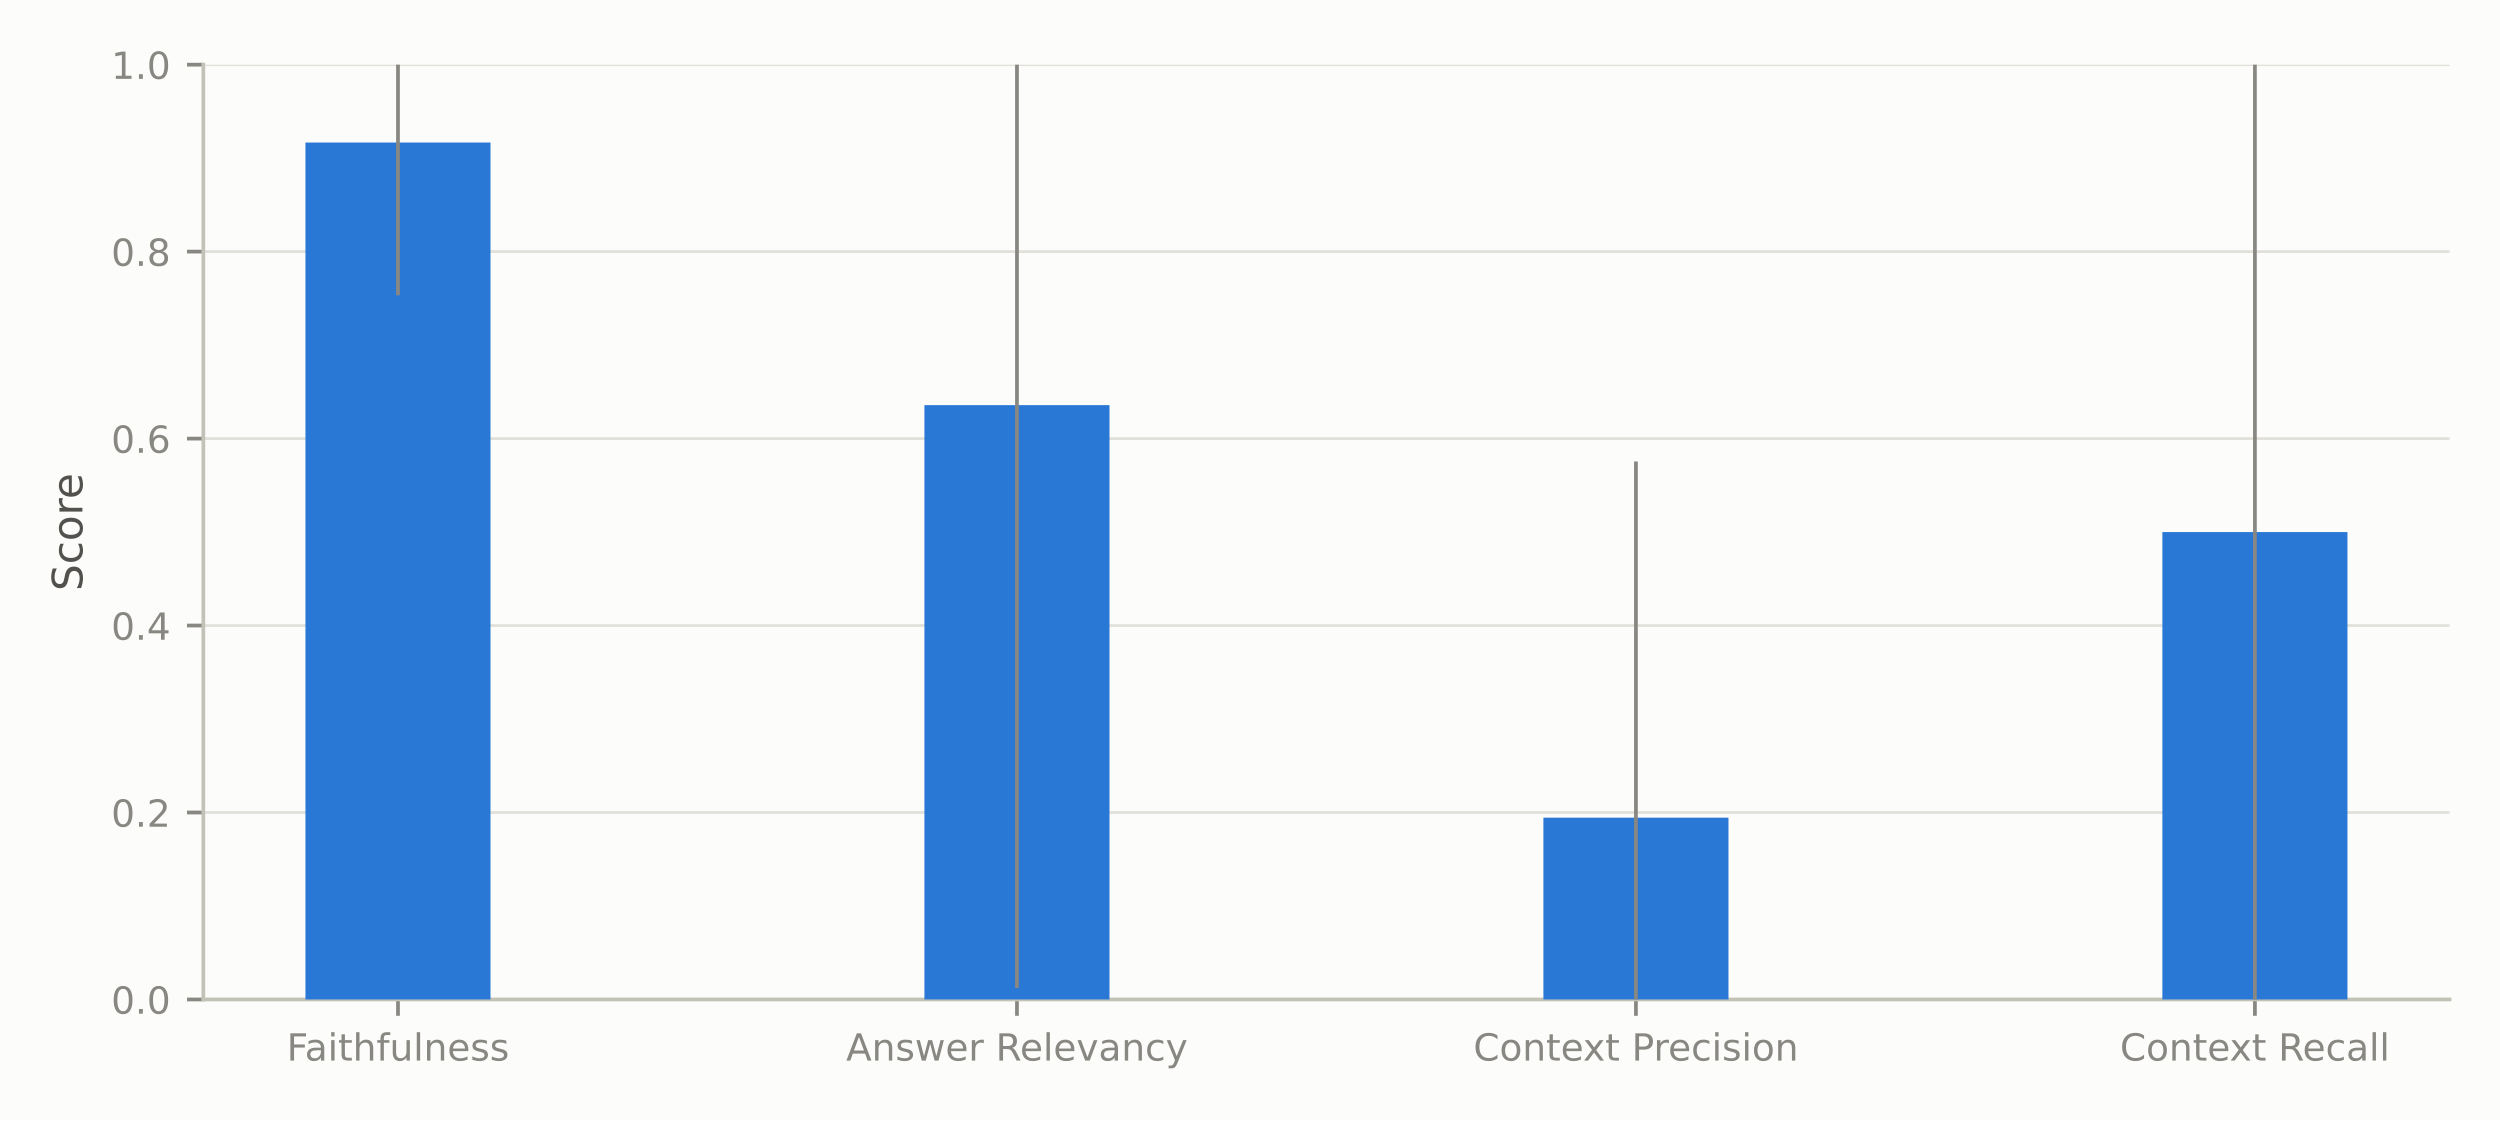
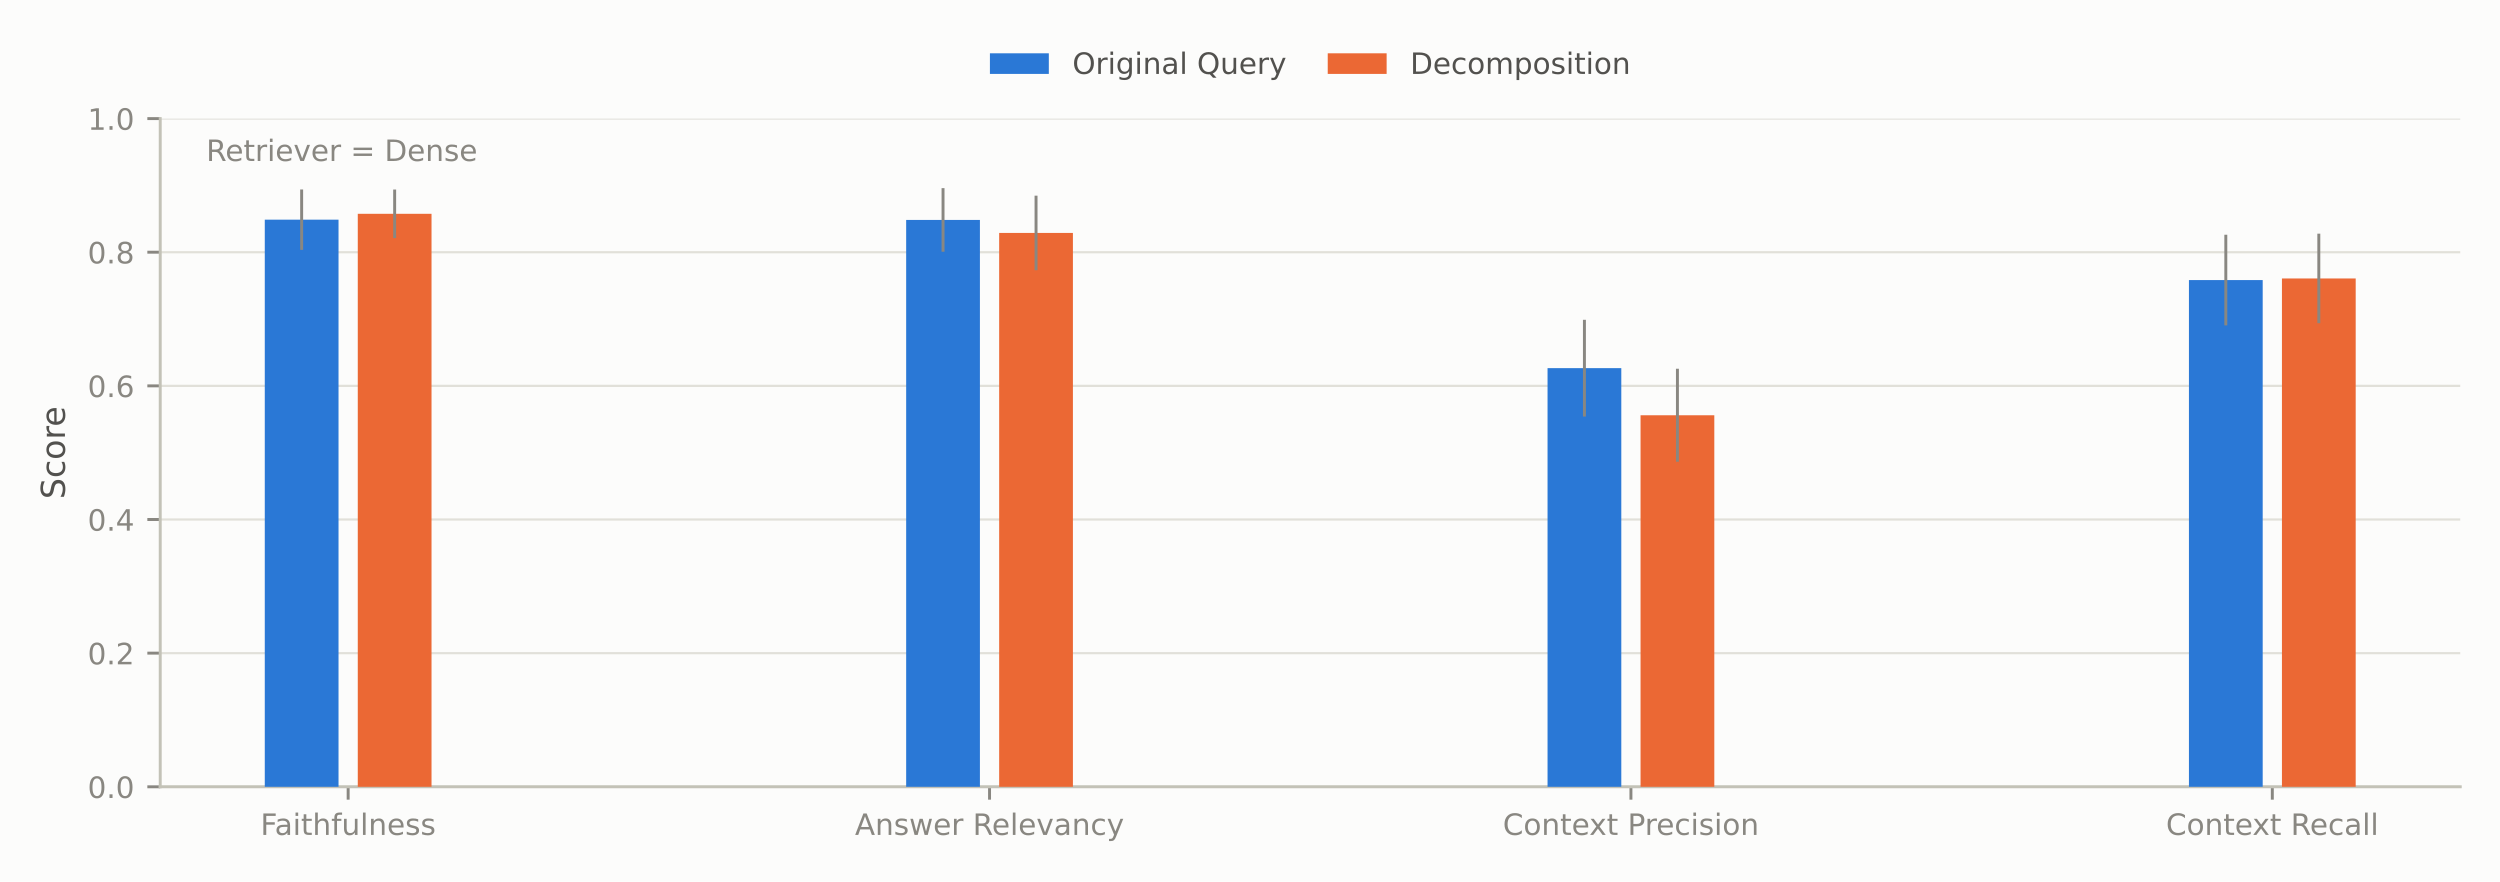
- <svg xmlns="http://www.w3.org/2000/svg" xmlns:xlink="http://www.w3.org/1999/xlink" width="535.082pt" height="239.719pt" viewBox="0 0 535.082 239.719" version="1.1">
+ <svg xmlns="http://www.w3.org/2000/svg" xmlns:xlink="http://www.w3.org/1999/xlink" width="679.082pt" height="239.516pt" viewBox="0 0 679.082 239.516" version="1.1">
  <defs>
    <style type="text/css">*{stroke-linejoin: round; stroke-linecap: butt}</style>
  </defs>
  <g id="figure_1">
    <g id="patch_1">
-       <path d="M 0 239.719  L 535.082 239.719  L 535.082 0  L 0 0  z " style="fill: #fcfcfb" />
+       <path d="M 0 239.516  L 679.082 239.516  L 679.082 0  L 0 0  z " style="fill: #fcfcfb" />
    </g>
    <g id="axes_1">
      <g id="patch_2">
-         <path d="M 43.523 213.918  L 524.283 213.918  L 524.283 13.839  L 43.523 13.839  z " style="fill: #fcfcfb" />
+         <path d="M 43.523 213.716  L 668.283 213.716  L 668.283 32.211  L 43.523 32.211  z " style="fill: #fcfcfb" />
      </g>
      <g id="matplotlib.axis_1">
        <g id="xtick_1">
          <g id="line2d_1">
            <defs>
-               <path id="mbe2ab5cd38" d="M 0 0  L 0 3.5  " style="stroke: #898781; stroke-width: 0.8" />
+               <path id="maf4e8e6960" d="M 0 0  L 0 3.5  " style="stroke: #898781; stroke-width: 0.8" />
            </defs>
            <g>
-               <use xlink:href="#mbe2ab5cd38" x="85.181" y="213.918" style="fill: #898781; stroke: #898781; stroke-width: 0.8" />
+               <use xlink:href="#maf4e8e6960" x="94.57" y="213.716" style="fill: #898781; stroke: #898781; stroke-width: 0.8" />
            </g>
          </g>
          <g id="text_1">
-             <g style="fill: #898781" transform="translate(61.36362 226.9969) scale(0.08 -0.08)">
+             <g style="fill: #898781" transform="translate(70.75204 226.7943) scale(0.08 -0.08)">
              <defs>
                <path id="DejaVuSans-29" d="M 628 4666  L 3309 4666  L 3309 4134  L 1259 4134  L 1259 2759  L 3109 2759  L 3109 2228  L 1259 2228  L 1259 0  L 628 0  L 628 4666  z " transform="scale(0.015625)" />
                <path id="DejaVuSans-44" d="M 2194 1759  Q 1497 1759 1228 1600  Q 959 1441 959 1056  Q 959 750 1161 570  Q 1363 391 1709 391  Q 2188 391 2477 730  Q 2766 1069 2766 1631  L 2766 1759  L 2194 1759  z M 3341 1997  L 3341 0  L 2766 0  L 2766 531  Q 2569 213 2275 61  Q 1981 -91 1556 -91  Q 1019 -91 701 211  Q 384 513 384 1019  Q 384 1609 779 1909  Q 1175 2209 1959 2209  L 2766 2209  L 2766 2266  Q 2766 2663 2505 2880  Q 2244 3097 1772 3097  Q 1472 3097 1187 3025  Q 903 2953 641 2809  L 641 3341  Q 956 3463 1253 3523  Q 1550 3584 1831 3584  Q 2591 3584 2966 3190  Q 3341 2797 3341 1997  z " transform="scale(0.015625)" />
                <path id="DejaVuSans-4c" d="M 603 3500  L 1178 3500  L 1178 0  L 603 0  L 603 3500  z M 603 4863  L 1178 4863  L 1178 4134  L 603 4134  L 603 4863  z " transform="scale(0.015625)" />
                <path id="DejaVuSans-57" d="M 1172 4494  L 1172 3500  L 2356 3500  L 2356 3053  L 1172 3053  L 1172 1153  Q 1172 725 1289 603  Q 1406 481 1766 481  L 2356 481  L 2356 0  L 1766 0  Q 1100 0 847 248  Q 594 497 594 1153  L 594 3053  L 172 3053  L 172 3500  L 594 3500  L 594 4494  L 1172 4494  z " transform="scale(0.015625)" />
                <path id="DejaVuSans-4b" d="M 3513 2113  L 3513 0  L 2938 0  L 2938 2094  Q 2938 2591 2744 2837  Q 2550 3084 2163 3084  Q 1697 3084 1428 2787  Q 1159 2491 1159 1978  L 1159 0  L 581 0  L 581 4863  L 1159 4863  L 1159 2956  Q 1366 3272 1645 3428  Q 1925 3584 2291 3584  Q 2894 3584 3203 3211  Q 3513 2838 3513 2113  z " transform="scale(0.015625)" />
                <path id="DejaVuSans-49" d="M 2375 4863  L 2375 4384  L 1825 4384  Q 1516 4384 1395 4259  Q 1275 4134 1275 3809  L 1275 3500  L 2222 3500  L 2222 3053  L 1275 3053  L 1275 0  L 697 0  L 697 3053  L 147 3053  L 147 3500  L 697 3500  L 697 3744  Q 697 4328 969 4595  Q 1241 4863 1831 4863  L 2375 4863  z " transform="scale(0.015625)" />
                <path id="DejaVuSans-58" d="M 544 1381  L 544 3500  L 1119 3500  L 1119 1403  Q 1119 906 1312 657  Q 1506 409 1894 409  Q 2359 409 2629 706  Q 2900 1003 2900 1516  L 2900 3500  L 3475 3500  L 3475 0  L 2900 0  L 2900 538  Q 2691 219 2414 64  Q 2138 -91 1772 -91  Q 1169 -91 856 284  Q 544 659 544 1381  z M 1991 3584  L 1991 3584  z " transform="scale(0.015625)" />
                <path id="DejaVuSans-4f" d="M 603 4863  L 1178 4863  L 1178 0  L 603 0  L 603 4863  z " transform="scale(0.015625)" />
                <path id="DejaVuSans-51" d="M 3513 2113  L 3513 0  L 2938 0  L 2938 2094  Q 2938 2591 2744 2837  Q 2550 3084 2163 3084  Q 1697 3084 1428 2787  Q 1159 2491 1159 1978  L 1159 0  L 581 0  L 581 3500  L 1159 3500  L 1159 2956  Q 1366 3272 1645 3428  Q 1925 3584 2291 3584  Q 2894 3584 3203 3211  Q 3513 2838 3513 2113  z " transform="scale(0.015625)" />
                <path id="DejaVuSans-48" d="M 3597 1894  L 3597 1613  L 953 1613  Q 991 1019 1311 708  Q 1631 397 2203 397  Q 2534 397 2845 478  Q 3156 559 3463 722  L 3463 178  Q 3153 47 2828 -22  Q 2503 -91 2169 -91  Q 1331 -91 842 396  Q 353 884 353 1716  Q 353 2575 817 3079  Q 1281 3584 2069 3584  Q 2775 3584 3186 3129  Q 3597 2675 3597 1894  z M 3022 2063  Q 3016 2534 2758 2815  Q 2500 3097 2075 3097  Q 1594 3097 1305 2825  Q 1016 2553 972 2059  L 3022 2063  z " transform="scale(0.015625)" />
                <path id="DejaVuSans-56" d="M 2834 3397  L 2834 2853  Q 2591 2978 2328 3040  Q 2066 3103 1784 3103  Q 1356 3103 1142 2972  Q 928 2841 928 2578  Q 928 2378 1081 2264  Q 1234 2150 1697 2047  L 1894 2003  Q 2506 1872 2764 1633  Q 3022 1394 3022 966  Q 3022 478 2636 193  Q 2250 -91 1575 -91  Q 1294 -91 989 -36  Q 684 19 347 128  L 347 722  Q 666 556 975 473  Q 1284 391 1588 391  Q 1994 391 2212 530  Q 2431 669 2431 922  Q 2431 1156 2273 1281  Q 2116 1406 1581 1522  L 1381 1569  Q 847 1681 609 1914  Q 372 2147 372 2553  Q 372 3047 722 3315  Q 1072 3584 1716 3584  Q 2034 3584 2315 3537  Q 2597 3491 2834 3397  z " transform="scale(0.015625)" />
              </defs>
              <use xlink:href="#DejaVuSans-29" />
              <use xlink:href="#DejaVuSans-44" transform="translate(48.34375 0)" />
              <use xlink:href="#DejaVuSans-4c" transform="translate(109.625 0)" />
              <use xlink:href="#DejaVuSans-57" transform="translate(137.4062 0)" />
              <use xlink:href="#DejaVuSans-4b" transform="translate(176.6094 0)" />
              <use xlink:href="#DejaVuSans-49" transform="translate(239.9844 0)" />
              <use xlink:href="#DejaVuSans-58" transform="translate(275.1875 0)" />
              <use xlink:href="#DejaVuSans-4f" transform="translate(338.5625 0)" />
              <use xlink:href="#DejaVuSans-51" transform="translate(366.3438 0)" />
              <use xlink:href="#DejaVuSans-48" transform="translate(429.7188 0)" />
              <use xlink:href="#DejaVuSans-56" transform="translate(491.25 0)" />
              <use xlink:href="#DejaVuSans-56" transform="translate(543.3438 0)" />
            </g>
          </g>
        </g>
        <g id="xtick_2">
          <g id="line2d_2">
            <g>
-               <use xlink:href="#mbe2ab5cd38" x="217.662" y="213.918" style="fill: #898781; stroke: #898781; stroke-width: 0.8" />
+               <use xlink:href="#maf4e8e6960" x="268.792" y="213.716" style="fill: #898781; stroke: #898781; stroke-width: 0.8" />
            </g>
          </g>
          <g id="text_2">
-             <g style="fill: #898781" transform="translate(181.1045 226.9969) scale(0.08 -0.08)">
+             <g style="fill: #898781" transform="translate(232.234 226.7943) scale(0.08 -0.08)">
              <defs>
                <path id="DejaVuSans-24" d="M 2188 4044  L 1331 1722  L 3047 1722  L 2188 4044  z M 1831 4666  L 2547 4666  L 4325 0  L 3669 0  L 3244 1197  L 1141 1197  L 716 0  L 50 0  L 1831 4666  z " transform="scale(0.015625)" />
                <path id="DejaVuSans-5a" d="M 269 3500  L 844 3500  L 1563 769  L 2278 3500  L 2956 3500  L 3675 769  L 4391 3500  L 4966 3500  L 4050 0  L 3372 0  L 2619 2869  L 1863 0  L 1184 0  L 269 3500  z " transform="scale(0.015625)" />
                <path id="DejaVuSans-55" d="M 2631 2963  Q 2534 3019 2420 3045  Q 2306 3072 2169 3072  Q 1681 3072 1420 2755  Q 1159 2438 1159 1844  L 1159 0  L 581 0  L 581 3500  L 1159 3500  L 1159 2956  Q 1341 3275 1631 3429  Q 1922 3584 2338 3584  Q 2397 3584 2469 3576  Q 2541 3569 2628 3553  L 2631 2963  z " transform="scale(0.015625)" />
                <path id="DejaVuSans-3" transform="scale(0.015625)" />
                <path id="DejaVuSans-35" d="M 2841 2188  Q 3044 2119 3236 1894  Q 3428 1669 3622 1275  L 4263 0  L 3584 0  L 2988 1197  Q 2756 1666 2539 1819  Q 2322 1972 1947 1972  L 1259 1972  L 1259 0  L 628 0  L 628 4666  L 2053 4666  Q 2853 4666 3247 4331  Q 3641 3997 3641 3322  Q 3641 2881 3436 2590  Q 3231 2300 2841 2188  z M 1259 4147  L 1259 2491  L 2053 2491  Q 2509 2491 2742 2702  Q 2975 2913 2975 3322  Q 2975 3731 2742 3939  Q 2509 4147 2053 4147  L 1259 4147  z " transform="scale(0.015625)" />
                <path id="DejaVuSans-59" d="M 191 3500  L 800 3500  L 1894 563  L 2988 3500  L 3597 3500  L 2284 0  L 1503 0  L 191 3500  z " transform="scale(0.015625)" />
                <path id="DejaVuSans-46" d="M 3122 3366  L 3122 2828  Q 2878 2963 2633 3030  Q 2388 3097 2138 3097  Q 1578 3097 1268 2742  Q 959 2388 959 1747  Q 959 1106 1268 751  Q 1578 397 2138 397  Q 2388 397 2633 464  Q 2878 531 3122 666  L 3122 134  Q 2881 22 2623 -34  Q 2366 -91 2075 -91  Q 1284 -91 818 406  Q 353 903 353 1747  Q 353 2603 823 3093  Q 1294 3584 2113 3584  Q 2378 3584 2631 3529  Q 2884 3475 3122 3366  z " transform="scale(0.015625)" />
                <path id="DejaVuSans-5c" d="M 2059 -325  Q 1816 -950 1584 -1140  Q 1353 -1331 966 -1331  L 506 -1331  L 506 -850  L 844 -850  Q 1081 -850 1212 -737  Q 1344 -625 1503 -206  L 1606 56  L 191 3500  L 800 3500  L 1894 763  L 2988 3500  L 3597 3500  L 2059 -325  z " transform="scale(0.015625)" />
              </defs>
              <use xlink:href="#DejaVuSans-24" />
              <use xlink:href="#DejaVuSans-51" transform="translate(68.40625 0)" />
              <use xlink:href="#DejaVuSans-56" transform="translate(131.7812 0)" />
              <use xlink:href="#DejaVuSans-5a" transform="translate(183.875 0)" />
              <use xlink:href="#DejaVuSans-48" transform="translate(265.6562 0)" />
              <use xlink:href="#DejaVuSans-55" transform="translate(327.1875 0)" />
              <use xlink:href="#DejaVuSans-3" transform="translate(368.2969 0)" />
              <use xlink:href="#DejaVuSans-35" transform="translate(400.0781 0)" />
              <use xlink:href="#DejaVuSans-48" transform="translate(465.0781 0)" />
              <use xlink:href="#DejaVuSans-4f" transform="translate(526.6094 0)" />
              <use xlink:href="#DejaVuSans-48" transform="translate(554.3906 0)" />
              <use xlink:href="#DejaVuSans-59" transform="translate(615.9219 0)" />
              <use xlink:href="#DejaVuSans-44" transform="translate(675.1094 0)" />
              <use xlink:href="#DejaVuSans-51" transform="translate(736.3906 0)" />
              <use xlink:href="#DejaVuSans-46" transform="translate(799.7656 0)" />
              <use xlink:href="#DejaVuSans-5c" transform="translate(854.75 0)" />
            </g>
          </g>
        </g>
        <g id="xtick_3">
          <g id="line2d_3">
            <g>
-               <use xlink:href="#mbe2ab5cd38" x="350.143" y="213.918" style="fill: #898781; stroke: #898781; stroke-width: 0.8" />
+               <use xlink:href="#maf4e8e6960" x="443.013" y="213.716" style="fill: #898781; stroke: #898781; stroke-width: 0.8" />
            </g>
          </g>
          <g id="text_3">
-             <g style="fill: #898781" transform="translate(315.3536 226.9969) scale(0.08 -0.08)">
+             <g style="fill: #898781" transform="translate(408.2241 226.7943) scale(0.08 -0.08)">
              <defs>
                <path id="DejaVuSans-26" d="M 4122 4306  L 4122 3641  Q 3803 3938 3442 4084  Q 3081 4231 2675 4231  Q 1875 4231 1450 3742  Q 1025 3253 1025 2328  Q 1025 1406 1450 917  Q 1875 428 2675 428  Q 3081 428 3442 575  Q 3803 722 4122 1019  L 4122 359  Q 3791 134 3420 21  Q 3050 -91 2638 -91  Q 1578 -91 968 557  Q 359 1206 359 2328  Q 359 3453 968 4101  Q 1578 4750 2638 4750  Q 3056 4750 3426 4639  Q 3797 4528 4122 4306  z " transform="scale(0.015625)" />
                <path id="DejaVuSans-52" d="M 1959 3097  Q 1497 3097 1228 2736  Q 959 2375 959 1747  Q 959 1119 1226 758  Q 1494 397 1959 397  Q 2419 397 2687 759  Q 2956 1122 2956 1747  Q 2956 2369 2687 2733  Q 2419 3097 1959 3097  z M 1959 3584  Q 2709 3584 3137 3096  Q 3566 2609 3566 1747  Q 3566 888 3137 398  Q 2709 -91 1959 -91  Q 1206 -91 779 398  Q 353 888 353 1747  Q 353 2609 779 3096  Q 1206 3584 1959 3584  z " transform="scale(0.015625)" />
                <path id="DejaVuSans-5b" d="M 3513 3500  L 2247 1797  L 3578 0  L 2900 0  L 1881 1375  L 863 0  L 184 0  L 1544 1831  L 300 3500  L 978 3500  L 1906 2253  L 2834 3500  L 3513 3500  z " transform="scale(0.015625)" />
                <path id="DejaVuSans-33" d="M 1259 4147  L 1259 2394  L 2053 2394  Q 2494 2394 2734 2622  Q 2975 2850 2975 3272  Q 2975 3691 2734 3919  Q 2494 4147 2053 4147  L 1259 4147  z M 628 4666  L 2053 4666  Q 2838 4666 3239 4311  Q 3641 3956 3641 3272  Q 3641 2581 3239 2228  Q 2838 1875 2053 1875  L 1259 1875  L 1259 0  L 628 0  L 628 4666  z " transform="scale(0.015625)" />
              </defs>
              <use xlink:href="#DejaVuSans-26" />
              <use xlink:href="#DejaVuSans-52" transform="translate(69.82812 0)" />
              <use xlink:href="#DejaVuSans-51" transform="translate(131.0156 0)" />
              <use xlink:href="#DejaVuSans-57" transform="translate(194.3906 0)" />
              <use xlink:href="#DejaVuSans-48" transform="translate(233.5938 0)" />
              <use xlink:href="#DejaVuSans-5b" transform="translate(293.375 0)" />
              <use xlink:href="#DejaVuSans-57" transform="translate(352.5625 0)" />
              <use xlink:href="#DejaVuSans-3" transform="translate(391.7656 0)" />
              <use xlink:href="#DejaVuSans-33" transform="translate(423.5469 0)" />
              <use xlink:href="#DejaVuSans-55" transform="translate(482.0938 0)" />
              <use xlink:href="#DejaVuSans-48" transform="translate(521 0)" />
              <use xlink:href="#DejaVuSans-46" transform="translate(582.5312 0)" />
              <use xlink:href="#DejaVuSans-4c" transform="translate(637.5156 0)" />
              <use xlink:href="#DejaVuSans-56" transform="translate(665.2969 0)" />
              <use xlink:href="#DejaVuSans-4c" transform="translate(717.3906 0)" />
              <use xlink:href="#DejaVuSans-52" transform="translate(745.1719 0)" />
              <use xlink:href="#DejaVuSans-51" transform="translate(806.3594 0)" />
            </g>
          </g>
        </g>
        <g id="xtick_4">
          <g id="line2d_4">
            <g>
-               <use xlink:href="#mbe2ab5cd38" x="482.624" y="213.918" style="fill: #898781; stroke: #898781; stroke-width: 0.8" />
+               <use xlink:href="#maf4e8e6960" x="617.235" y="213.716" style="fill: #898781; stroke: #898781; stroke-width: 0.8" />
            </g>
          </g>
          <g id="text_4">
-             <g style="fill: #898781" transform="translate(453.7476 226.9969) scale(0.08 -0.08)">
+             <g style="fill: #898781" transform="translate(588.3592 226.7943) scale(0.08 -0.08)">
              <use xlink:href="#DejaVuSans-26" />
              <use xlink:href="#DejaVuSans-52" transform="translate(69.82812 0)" />
              <use xlink:href="#DejaVuSans-51" transform="translate(131.0156 0)" />
              <use xlink:href="#DejaVuSans-57" transform="translate(194.3906 0)" />
              <use xlink:href="#DejaVuSans-48" transform="translate(233.5938 0)" />
              <use xlink:href="#DejaVuSans-5b" transform="translate(293.375 0)" />
              <use xlink:href="#DejaVuSans-57" transform="translate(352.5625 0)" />
              <use xlink:href="#DejaVuSans-3" transform="translate(391.7656 0)" />
              <use xlink:href="#DejaVuSans-35" transform="translate(423.5469 0)" />
              <use xlink:href="#DejaVuSans-48" transform="translate(488.5469 0)" />
              <use xlink:href="#DejaVuSans-46" transform="translate(550.0781 0)" />
              <use xlink:href="#DejaVuSans-44" transform="translate(605.0625 0)" />
              <use xlink:href="#DejaVuSans-4f" transform="translate(666.3438 0)" />
              <use xlink:href="#DejaVuSans-4f" transform="translate(694.125 0)" />
            </g>
          </g>
        </g>
      </g>
      <g id="matplotlib.axis_2">
        <g id="ytick_1">
          <g id="line2d_5">
-             <path d="M 43.523 213.918  L 524.283 213.918  " clip-path="url(#p96d98d626a)" style="fill: none; stroke: #e1e0d9; stroke-width: 0.6; stroke-linecap: round" />
+             <path d="M 43.523 213.716  L 668.283 213.716  " clip-path="url(#pe0e22c2ce5)" style="fill: none; stroke: #e1e0d9; stroke-width: 0.6; stroke-linecap: round" />
          </g>
          <g id="line2d_6">
            <defs>
-               <path id="m3c8d4bdd53" d="M 0 0  L -3.5 0  " style="stroke: #898781; stroke-width: 0.8" />
+               <path id="mf423946d78" d="M 0 0  L -3.5 0  " style="stroke: #898781; stroke-width: 0.8" />
            </defs>
            <g>
-               <use xlink:href="#m3c8d4bdd53" x="43.523" y="213.918" style="fill: #898781; stroke: #898781; stroke-width: 0.8" />
+               <use xlink:href="#mf423946d78" x="43.523" y="213.716" style="fill: #898781; stroke: #898781; stroke-width: 0.8" />
            </g>
          </g>
          <g id="text_5">
-             <g style="fill: #898781" transform="translate(23.8 216.9572) scale(0.08 -0.08)">
+             <g style="fill: #898781" transform="translate(23.8 216.7546) scale(0.08 -0.08)">
              <defs>
                <path id="DejaVuSans-13" d="M 2034 4250  Q 1547 4250 1301 3770  Q 1056 3291 1056 2328  Q 1056 1369 1301 889  Q 1547 409 2034 409  Q 2525 409 2770 889  Q 3016 1369 3016 2328  Q 3016 3291 2770 3770  Q 2525 4250 2034 4250  z M 2034 4750  Q 2819 4750 3233 4129  Q 3647 3509 3647 2328  Q 3647 1150 3233 529  Q 2819 -91 2034 -91  Q 1250 -91 836 529  Q 422 1150 422 2328  Q 422 3509 836 4129  Q 1250 4750 2034 4750  z " transform="scale(0.015625)" />
                <path id="DejaVuSans-11" d="M 684 794  L 1344 794  L 1344 0  L 684 0  L 684 794  z " transform="scale(0.015625)" />
              </defs>
              <use xlink:href="#DejaVuSans-13" />
              <use xlink:href="#DejaVuSans-11" transform="translate(63.625 0)" />
              <use xlink:href="#DejaVuSans-13" transform="translate(95.40625 0)" />
            </g>
          </g>
        </g>
        <g id="ytick_2">
          <g id="line2d_7">
-             <path d="M 43.523 173.902  L 524.283 173.902  " clip-path="url(#p96d98d626a)" style="fill: none; stroke: #e1e0d9; stroke-width: 0.6; stroke-linecap: round" />
+             <path d="M 43.523 177.415  L 668.283 177.415  " clip-path="url(#pe0e22c2ce5)" style="fill: none; stroke: #e1e0d9; stroke-width: 0.6; stroke-linecap: round" />
          </g>
          <g id="line2d_8">
            <g>
-               <use xlink:href="#m3c8d4bdd53" x="43.523" y="173.902" style="fill: #898781; stroke: #898781; stroke-width: 0.8" />
+               <use xlink:href="#mf423946d78" x="43.523" y="177.415" style="fill: #898781; stroke: #898781; stroke-width: 0.8" />
            </g>
          </g>
          <g id="text_6">
-             <g style="fill: #898781" transform="translate(23.8 176.9414) scale(0.08 -0.08)">
+             <g style="fill: #898781" transform="translate(23.8 180.4536) scale(0.08 -0.08)">
              <defs>
                <path id="DejaVuSans-15" d="M 1228 531  L 3431 531  L 3431 0  L 469 0  L 469 531  Q 828 903 1448 1529  Q 2069 2156 2228 2338  Q 2531 2678 2651 2914  Q 2772 3150 2772 3378  Q 2772 3750 2511 3984  Q 2250 4219 1831 4219  Q 1534 4219 1204 4116  Q 875 4013 500 3803  L 500 4441  Q 881 4594 1212 4672  Q 1544 4750 1819 4750  Q 2544 4750 2975 4387  Q 3406 4025 3406 3419  Q 3406 3131 3298 2873  Q 3191 2616 2906 2266  Q 2828 2175 2409 1742  Q 1991 1309 1228 531  z " transform="scale(0.015625)" />
              </defs>
              <use xlink:href="#DejaVuSans-13" />
              <use xlink:href="#DejaVuSans-11" transform="translate(63.625 0)" />
              <use xlink:href="#DejaVuSans-15" transform="translate(95.40625 0)" />
            </g>
          </g>
        </g>
        <g id="ytick_3">
          <g id="line2d_9">
-             <path d="M 43.523 133.887  L 524.283 133.887  " clip-path="url(#p96d98d626a)" style="fill: none; stroke: #e1e0d9; stroke-width: 0.6; stroke-linecap: round" />
+             <path d="M 43.523 141.114  L 668.283 141.114  " clip-path="url(#pe0e22c2ce5)" style="fill: none; stroke: #e1e0d9; stroke-width: 0.6; stroke-linecap: round" />
          </g>
          <g id="line2d_10">
            <g>
-               <use xlink:href="#m3c8d4bdd53" x="43.523" y="133.887" style="fill: #898781; stroke: #898781; stroke-width: 0.8" />
+               <use xlink:href="#mf423946d78" x="43.523" y="141.114" style="fill: #898781; stroke: #898781; stroke-width: 0.8" />
            </g>
          </g>
          <g id="text_7">
-             <g style="fill: #898781" transform="translate(23.8 136.9256) scale(0.08 -0.08)">
+             <g style="fill: #898781" transform="translate(23.8 144.1526) scale(0.08 -0.08)">
              <defs>
                <path id="DejaVuSans-17" d="M 2419 4116  L 825 1625  L 2419 1625  L 2419 4116  z M 2253 4666  L 3047 4666  L 3047 1625  L 3713 1625  L 3713 1100  L 3047 1100  L 3047 0  L 2419 0  L 2419 1100  L 313 1100  L 313 1709  L 2253 4666  z " transform="scale(0.015625)" />
              </defs>
              <use xlink:href="#DejaVuSans-13" />
              <use xlink:href="#DejaVuSans-11" transform="translate(63.625 0)" />
              <use xlink:href="#DejaVuSans-17" transform="translate(95.40625 0)" />
            </g>
          </g>
        </g>
        <g id="ytick_4">
          <g id="line2d_11">
-             <path d="M 43.523 93.871  L 524.283 93.871  " clip-path="url(#p96d98d626a)" style="fill: none; stroke: #e1e0d9; stroke-width: 0.6; stroke-linecap: round" />
+             <path d="M 43.523 104.813  L 668.283 104.813  " clip-path="url(#pe0e22c2ce5)" style="fill: none; stroke: #e1e0d9; stroke-width: 0.6; stroke-linecap: round" />
          </g>
          <g id="line2d_12">
            <g>
-               <use xlink:href="#m3c8d4bdd53" x="43.523" y="93.871" style="fill: #898781; stroke: #898781; stroke-width: 0.8" />
+               <use xlink:href="#mf423946d78" x="43.523" y="104.813" style="fill: #898781; stroke: #898781; stroke-width: 0.8" />
            </g>
          </g>
          <g id="text_8">
-             <g style="fill: #898781" transform="translate(23.8 96.90975) scale(0.08 -0.08)">
+             <g style="fill: #898781" transform="translate(23.8 107.8517) scale(0.08 -0.08)">
              <defs>
                <path id="DejaVuSans-19" d="M 2113 2584  Q 1688 2584 1439 2293  Q 1191 2003 1191 1497  Q 1191 994 1439 701  Q 1688 409 2113 409  Q 2538 409 2786 701  Q 3034 994 3034 1497  Q 3034 2003 2786 2293  Q 2538 2584 2113 2584  z M 3366 4563  L 3366 3988  Q 3128 4100 2886 4159  Q 2644 4219 2406 4219  Q 1781 4219 1451 3797  Q 1122 3375 1075 2522  Q 1259 2794 1537 2939  Q 1816 3084 2150 3084  Q 2853 3084 3261 2657  Q 3669 2231 3669 1497  Q 3669 778 3244 343  Q 2819 -91 2113 -91  Q 1303 -91 875 529  Q 447 1150 447 2328  Q 447 3434 972 4092  Q 1497 4750 2381 4750  Q 2619 4750 2861 4703  Q 3103 4656 3366 4563  z " transform="scale(0.015625)" />
              </defs>
              <use xlink:href="#DejaVuSans-13" />
              <use xlink:href="#DejaVuSans-11" transform="translate(63.625 0)" />
              <use xlink:href="#DejaVuSans-19" transform="translate(95.40625 0)" />
            </g>
          </g>
        </g>
        <g id="ytick_5">
          <g id="line2d_13">
-             <path d="M 43.523 53.855  L 524.283 53.855  " clip-path="url(#p96d98d626a)" style="fill: none; stroke: #e1e0d9; stroke-width: 0.6; stroke-linecap: round" />
+             <path d="M 43.523 68.512  L 668.283 68.512  " clip-path="url(#pe0e22c2ce5)" style="fill: none; stroke: #e1e0d9; stroke-width: 0.6; stroke-linecap: round" />
          </g>
          <g id="line2d_14">
            <g>
-               <use xlink:href="#m3c8d4bdd53" x="43.523" y="53.855" style="fill: #898781; stroke: #898781; stroke-width: 0.8" />
+               <use xlink:href="#mf423946d78" x="43.523" y="68.512" style="fill: #898781; stroke: #898781; stroke-width: 0.8" />
            </g>
          </g>
          <g id="text_9">
-             <g style="fill: #898781" transform="translate(23.8 56.89394) scale(0.08 -0.08)">
+             <g style="fill: #898781" transform="translate(23.8 71.55071) scale(0.08 -0.08)">
              <defs>
                <path id="DejaVuSans-1b" d="M 2034 2216  Q 1584 2216 1326 1975  Q 1069 1734 1069 1313  Q 1069 891 1326 650  Q 1584 409 2034 409  Q 2484 409 2743 651  Q 3003 894 3003 1313  Q 3003 1734 2745 1975  Q 2488 2216 2034 2216  z M 1403 2484  Q 997 2584 770 2862  Q 544 3141 544 3541  Q 544 4100 942 4425  Q 1341 4750 2034 4750  Q 2731 4750 3128 4425  Q 3525 4100 3525 3541  Q 3525 3141 3298 2862  Q 3072 2584 2669 2484  Q 3125 2378 3379 2068  Q 3634 1759 3634 1313  Q 3634 634 3220 271  Q 2806 -91 2034 -91  Q 1263 -91 848 271  Q 434 634 434 1313  Q 434 1759 690 2068  Q 947 2378 1403 2484  z M 1172 3481  Q 1172 3119 1398 2916  Q 1625 2713 2034 2713  Q 2441 2713 2670 2916  Q 2900 3119 2900 3481  Q 2900 3844 2670 4047  Q 2441 4250 2034 4250  Q 1625 4250 1398 4047  Q 1172 3844 1172 3481  z " transform="scale(0.015625)" />
              </defs>
              <use xlink:href="#DejaVuSans-13" />
              <use xlink:href="#DejaVuSans-11" transform="translate(63.625 0)" />
              <use xlink:href="#DejaVuSans-1b" transform="translate(95.40625 0)" />
            </g>
          </g>
        </g>
        <g id="ytick_6">
          <g id="line2d_15">
-             <path d="M 43.523 13.839  L 524.283 13.839  " clip-path="url(#p96d98d626a)" style="fill: none; stroke: #e1e0d9; stroke-width: 0.6; stroke-linecap: round" />
+             <path d="M 43.523 32.211  L 668.283 32.211  " clip-path="url(#pe0e22c2ce5)" style="fill: none; stroke: #e1e0d9; stroke-width: 0.6; stroke-linecap: round" />
          </g>
          <g id="line2d_16">
            <g>
-               <use xlink:href="#m3c8d4bdd53" x="43.523" y="13.839" style="fill: #898781; stroke: #898781; stroke-width: 0.8" />
+               <use xlink:href="#mf423946d78" x="43.523" y="32.211" style="fill: #898781; stroke: #898781; stroke-width: 0.8" />
            </g>
          </g>
          <g id="text_10">
-             <g style="fill: #898781" transform="translate(23.8 16.87813) scale(0.08 -0.08)">
+             <g style="fill: #898781" transform="translate(23.8 35.24974) scale(0.08 -0.08)">
              <defs>
                <path id="DejaVuSans-14" d="M 794 531  L 1825 531  L 1825 4091  L 703 3866  L 703 4441  L 1819 4666  L 2450 4666  L 2450 531  L 3481 531  L 3481 0  L 794 0  L 794 531  z " transform="scale(0.015625)" />
              </defs>
              <use xlink:href="#DejaVuSans-14" />
              <use xlink:href="#DejaVuSans-11" transform="translate(63.625 0)" />
              <use xlink:href="#DejaVuSans-13" transform="translate(95.40625 0)" />
            </g>
          </g>
        </g>
        <g id="text_11">
-           <g style="fill: #52514e" transform="translate(17.63789 126.4828) rotate(-90) scale(0.09 -0.09)">
+           <g style="fill: #52514e" transform="translate(17.63789 135.5673) rotate(-90) scale(0.09 -0.09)">
            <defs>
              <path id="DejaVuSans-36" d="M 3425 4513  L 3425 3897  Q 3066 4069 2747 4153  Q 2428 4238 2131 4238  Q 1616 4238 1336 4038  Q 1056 3838 1056 3469  Q 1056 3159 1242 3001  Q 1428 2844 1947 2747  L 2328 2669  Q 3034 2534 3370 2195  Q 3706 1856 3706 1288  Q 3706 609 3251 259  Q 2797 -91 1919 -91  Q 1588 -91 1214 -16  Q 841 59 441 206  L 441 856  Q 825 641 1194 531  Q 1563 422 1919 422  Q 2459 422 2753 634  Q 3047 847 3047 1241  Q 3047 1584 2836 1778  Q 2625 1972 2144 2069  L 1759 2144  Q 1053 2284 737 2584  Q 422 2884 422 3419  Q 422 4038 858 4394  Q 1294 4750 2059 4750  Q 2388 4750 2728 4690  Q 3069 4631 3425 4513  z " transform="scale(0.015625)" />
            </defs>
            <use xlink:href="#DejaVuSans-36" />
            <use xlink:href="#DejaVuSans-46" transform="translate(63.48438 0)" />
            <use xlink:href="#DejaVuSans-52" transform="translate(118.4688 0)" />
            <use xlink:href="#DejaVuSans-55" transform="translate(179.6562 0)" />
            <use xlink:href="#DejaVuSans-48" transform="translate(218.5625 0)" />
          </g>
        </g>
      </g>
      <g id="patch_3">
-         <path d="M 43.523 213.918  L 43.523 13.839  " style="fill: none; stroke: #c3c2b7; stroke-width: 0.8; stroke-linejoin: miter; stroke-linecap: square" />
+         <path d="M 43.523 213.716  L 43.523 32.211  " style="fill: none; stroke: #c3c2b7; stroke-width: 0.8; stroke-linejoin: miter; stroke-linecap: square" />
      </g>
      <g id="patch_4">
-         <path d="M 43.523 213.918  L 524.283 213.918  " style="fill: none; stroke: #c3c2b7; stroke-width: 0.8; stroke-linejoin: miter; stroke-linecap: square" />
+         <path d="M 43.523 213.716  L 668.283 213.716  " style="fill: none; stroke: #c3c2b7; stroke-width: 0.8; stroke-linejoin: miter; stroke-linecap: square" />
      </g>
      <g id="patch_5">
-         <path d="M 65.375 213.918  L 104.987 213.918  L 104.987 30.512  L 65.375 30.512  z " clip-path="url(#p96d98d626a)" style="fill: #2a78d6" />
+         <path d="M 71.921 213.716  L 91.956 213.716  L 91.956 59.673  L 71.921 59.673  z " clip-path="url(#pe0e22c2ce5)" style="fill: #2a78d6" />
      </g>
      <g id="patch_6">
-         <path d="M 197.856 213.918  L 237.468 213.918  L 237.468 86.707  L 197.856 86.707  z " clip-path="url(#p96d98d626a)" style="fill: #2a78d6" />
+         <path d="M 246.143 213.716  L 266.178 213.716  L 266.178 59.741  L 246.143 59.741  z " clip-path="url(#pe0e22c2ce5)" style="fill: #2a78d6" />
      </g>
      <g id="patch_7">
-         <path d="M 330.337 213.918  L 369.949 213.918  L 369.949 175.014  L 330.337 175.014  z " clip-path="url(#p96d98d626a)" style="fill: #2a78d6" />
+         <path d="M 420.365 213.716  L 440.4 213.716  L 440.4 100.001  L 420.365 100.001  z " clip-path="url(#pe0e22c2ce5)" style="fill: #2a78d6" />
      </g>
      <g id="patch_8">
-         <path d="M 462.818 213.918  L 502.43 213.918  L 502.43 113.879  L 462.818 113.879  z " clip-path="url(#p96d98d626a)" style="fill: #2a78d6" />
+         <path d="M 594.587 213.716  L 614.622 213.716  L 614.622 76.074  L 594.587 76.074  z " clip-path="url(#pe0e22c2ce5)" style="fill: #2a78d6" />
+       </g>
+       <g id="patch_9">
+         <path d="M 97.183 213.716  L 117.218 213.716  L 117.218 58.073  L 97.183 58.073  z " clip-path="url(#pe0e22c2ce5)" style="fill: #eb6834" />
+       </g>
+       <g id="patch_10">
+         <path d="M 271.405 213.716  L 291.44 213.716  L 291.44 63.271  L 271.405 63.271  z " clip-path="url(#pe0e22c2ce5)" style="fill: #eb6834" />
+       </g>
+       <g id="patch_11">
+         <path d="M 445.627 213.716  L 465.662 213.716  L 465.662 112.798  L 445.627 112.798  z " clip-path="url(#pe0e22c2ce5)" style="fill: #eb6834" />
+       </g>
+       <g id="patch_12">
+         <path d="M 619.849 213.716  L 639.884 213.716  L 639.884 75.636  L 619.849 75.636  z " clip-path="url(#pe0e22c2ce5)" style="fill: #eb6834" />
+       </g>
+       <g id="text_12">
+         <g style="fill: #898781" transform="translate(56.0177 43.73457) scale(0.08 -0.08)">
+           <defs>
+             <path id="DejaVuSans-20" d="M 678 2906  L 4684 2906  L 4684 2381  L 678 2381  L 678 2906  z M 678 1631  L 4684 1631  L 4684 1100  L 678 1100  L 678 1631  z " transform="scale(0.015625)" />
+             <path id="DejaVuSans-27" d="M 1259 4147  L 1259 519  L 2022 519  Q 2988 519 3436 956  Q 3884 1394 3884 2338  Q 3884 3275 3436 3711  Q 2988 4147 2022 4147  L 1259 4147  z M 628 4666  L 1925 4666  Q 3281 4666 3915 4102  Q 4550 3538 4550 2338  Q 4550 1131 3912 565  Q 3275 0 1925 0  L 628 0  L 628 4666  z " transform="scale(0.015625)" />
+           </defs>
+           <use xlink:href="#DejaVuSans-35" />
+           <use xlink:href="#DejaVuSans-48" transform="translate(65 0)" />
+           <use xlink:href="#DejaVuSans-57" transform="translate(126.5312 0)" />
+           <use xlink:href="#DejaVuSans-55" transform="translate(165.7344 0)" />
+           <use xlink:href="#DejaVuSans-4c" transform="translate(206.8438 0)" />
+           <use xlink:href="#DejaVuSans-48" transform="translate(234.625 0)" />
+           <use xlink:href="#DejaVuSans-59" transform="translate(296.1562 0)" />
+           <use xlink:href="#DejaVuSans-48" transform="translate(355.3438 0)" />
+           <use xlink:href="#DejaVuSans-55" transform="translate(416.875 0)" />
+           <use xlink:href="#DejaVuSans-3" transform="translate(457.9844 0)" />
+           <use xlink:href="#DejaVuSans-20" transform="translate(489.7656 0)" />
+           <use xlink:href="#DejaVuSans-3" transform="translate(573.5625 0)" />
+           <use xlink:href="#DejaVuSans-27" transform="translate(605.3438 0)" />
+           <use xlink:href="#DejaVuSans-48" transform="translate(682.3438 0)" />
+           <use xlink:href="#DejaVuSans-51" transform="translate(743.875 0)" />
+           <use xlink:href="#DejaVuSans-56" transform="translate(807.25 0)" />
+           <use xlink:href="#DejaVuSans-48" transform="translate(859.3438 0)" />
+         </g>
      </g>
      <g id="LineCollection_1">
-         <path d="M 85.181 63.192  L 85.181 -1  " clip-path="url(#p96d98d626a)" style="fill: none; stroke: #898781; stroke-width: 0.8" />
-         <path d="M 217.662 211.457  L 217.662 -1  " clip-path="url(#p96d98d626a)" style="fill: none; stroke: #898781; stroke-width: 0.8" />
-         <path d="M 350.143 240.719  L 350.143 98.762  " clip-path="url(#p96d98d626a)" style="fill: none; stroke: #898781; stroke-width: 0.8" />
-         <path d="M 482.624 240.719  L 482.624 -1  " clip-path="url(#p96d98d626a)" style="fill: none; stroke: #898781; stroke-width: 0.8" />
+         <path d="M 81.938 67.878  L 81.938 51.468  " clip-path="url(#pe0e22c2ce5)" style="fill: none; stroke: #898781; stroke-width: 0.8" />
+         <path d="M 256.16 68.386  L 256.16 51.095  " clip-path="url(#pe0e22c2ce5)" style="fill: none; stroke: #898781; stroke-width: 0.8" />
+         <path d="M 430.382 113.141  L 430.382 86.86  " clip-path="url(#pe0e22c2ce5)" style="fill: none; stroke: #898781; stroke-width: 0.8" />
+         <path d="M 604.604 88.386  L 604.604 63.763  " clip-path="url(#pe0e22c2ce5)" style="fill: none; stroke: #898781; stroke-width: 0.8" />
+       </g>
+       <g id="LineCollection_2">
+         <path d="M 107.201 64.669  L 107.201 51.478  " clip-path="url(#pe0e22c2ce5)" style="fill: none; stroke: #898781; stroke-width: 0.8" />
+         <path d="M 281.423 73.394  L 281.423 53.148  " clip-path="url(#pe0e22c2ce5)" style="fill: none; stroke: #898781; stroke-width: 0.8" />
+         <path d="M 455.645 125.429  L 455.645 100.167  " clip-path="url(#pe0e22c2ce5)" style="fill: none; stroke: #898781; stroke-width: 0.8" />
+         <path d="M 629.867 87.794  L 629.867 63.477  " clip-path="url(#pe0e22c2ce5)" style="fill: none; stroke: #898781; stroke-width: 0.8" />
+       </g>
+       <g id="legend_1">
+         <g id="patch_13">
+           <path d="M 268.894 20.079  L 284.894 20.079  L 284.894 14.479  L 268.894 14.479  z " style="fill: #2a78d6" />
+         </g>
+         <g id="text_13">
+           <g style="fill: #52514e" transform="translate(291.2937 20.07875) scale(0.08 -0.08)">
+             <defs>
+               <path id="DejaVuSans-32" d="M 2522 4238  Q 1834 4238 1429 3725  Q 1025 3213 1025 2328  Q 1025 1447 1429 934  Q 1834 422 2522 422  Q 3209 422 3611 934  Q 4013 1447 4013 2328  Q 4013 3213 3611 3725  Q 3209 4238 2522 4238  z M 2522 4750  Q 3503 4750 4090 4092  Q 4678 3434 4678 2328  Q 4678 1225 4090 567  Q 3503 -91 2522 -91  Q 1538 -91 948 565  Q 359 1222 359 2328  Q 359 3434 948 4092  Q 1538 4750 2522 4750  z " transform="scale(0.015625)" />
+               <path id="DejaVuSans-4a" d="M 2906 1791  Q 2906 2416 2648 2759  Q 2391 3103 1925 3103  Q 1463 3103 1205 2759  Q 947 2416 947 1791  Q 947 1169 1205 825  Q 1463 481 1925 481  Q 2391 481 2648 825  Q 2906 1169 2906 1791  z M 3481 434  Q 3481 -459 3084 -895  Q 2688 -1331 1869 -1331  Q 1566 -1331 1297 -1286  Q 1028 -1241 775 -1147  L 775 -588  Q 1028 -725 1275 -790  Q 1522 -856 1778 -856  Q 2344 -856 2625 -561  Q 2906 -266 2906 331  L 2906 616  Q 2728 306 2450 153  Q 2172 0 1784 0  Q 1141 0 747 490  Q 353 981 353 1791  Q 353 2603 747 3093  Q 1141 3584 1784 3584  Q 2172 3584 2450 3431  Q 2728 3278 2906 2969  L 2906 3500  L 3481 3500  L 3481 434  z " transform="scale(0.015625)" />
+               <path id="DejaVuSans-34" d="M 2522 4238  Q 1834 4238 1429 3725  Q 1025 3213 1025 2328  Q 1025 1447 1429 934  Q 1834 422 2522 422  Q 3209 422 3611 934  Q 4013 1447 4013 2328  Q 4013 3213 3611 3725  Q 3209 4238 2522 4238  z M 3406 84  L 4238 -825  L 3475 -825  L 2784 -78  Q 2681 -84 2626 -87  Q 2572 -91 2522 -91  Q 1538 -91 948 567  Q 359 1225 359 2328  Q 359 3434 948 4092  Q 1538 4750 2522 4750  Q 3503 4750 4090 4092  Q 4678 3434 4678 2328  Q 4678 1516 4351 937  Q 4025 359 3406 84  z " transform="scale(0.015625)" />
+             </defs>
+             <use xlink:href="#DejaVuSans-32" />
+             <use xlink:href="#DejaVuSans-55" transform="translate(78.71875 0)" />
+             <use xlink:href="#DejaVuSans-4c" transform="translate(119.8281 0)" />
+             <use xlink:href="#DejaVuSans-4a" transform="translate(147.6094 0)" />
+             <use xlink:href="#DejaVuSans-4c" transform="translate(211.0938 0)" />
+             <use xlink:href="#DejaVuSans-51" transform="translate(238.875 0)" />
+             <use xlink:href="#DejaVuSans-44" transform="translate(302.25 0)" />
+             <use xlink:href="#DejaVuSans-4f" transform="translate(363.5312 0)" />
+             <use xlink:href="#DejaVuSans-3" transform="translate(391.3125 0)" />
+             <use xlink:href="#DejaVuSans-34" transform="translate(423.0938 0)" />
+             <use xlink:href="#DejaVuSans-58" transform="translate(501.8125 0)" />
+             <use xlink:href="#DejaVuSans-48" transform="translate(565.1875 0)" />
+             <use xlink:href="#DejaVuSans-55" transform="translate(626.7188 0)" />
+             <use xlink:href="#DejaVuSans-5c" transform="translate(667.8281 0)" />
+           </g>
+         </g>
+         <g id="patch_14">
+           <path d="M 360.655 20.079  L 376.655 20.079  L 376.655 14.479  L 360.655 14.479  z " style="fill: #eb6834" />
+         </g>
+         <g id="text_14">
+           <g style="fill: #52514e" transform="translate(383.055 20.07875) scale(0.08 -0.08)">
+             <defs>
+               <path id="DejaVuSans-50" d="M 3328 2828  Q 3544 3216 3844 3400  Q 4144 3584 4550 3584  Q 5097 3584 5394 3201  Q 5691 2819 5691 2113  L 5691 0  L 5113 0  L 5113 2094  Q 5113 2597 4934 2840  Q 4756 3084 4391 3084  Q 3944 3084 3684 2787  Q 3425 2491 3425 1978  L 3425 0  L 2847 0  L 2847 2094  Q 2847 2600 2669 2842  Q 2491 3084 2119 3084  Q 1678 3084 1418 2786  Q 1159 2488 1159 1978  L 1159 0  L 581 0  L 581 3500  L 1159 3500  L 1159 2956  Q 1356 3278 1631 3431  Q 1906 3584 2284 3584  Q 2666 3584 2933 3390  Q 3200 3197 3328 2828  z " transform="scale(0.015625)" />
+               <path id="DejaVuSans-53" d="M 1159 525  L 1159 -1331  L 581 -1331  L 581 3500  L 1159 3500  L 1159 2969  Q 1341 3281 1617 3432  Q 1894 3584 2278 3584  Q 2916 3584 3314 3078  Q 3713 2572 3713 1747  Q 3713 922 3314 415  Q 2916 -91 2278 -91  Q 1894 -91 1617 61  Q 1341 213 1159 525  z M 3116 1747  Q 3116 2381 2855 2742  Q 2594 3103 2138 3103  Q 1681 3103 1420 2742  Q 1159 2381 1159 1747  Q 1159 1113 1420 752  Q 1681 391 2138 391  Q 2594 391 2855 752  Q 3116 1113 3116 1747  z " transform="scale(0.015625)" />
+             </defs>
+             <use xlink:href="#DejaVuSans-27" />
+             <use xlink:href="#DejaVuSans-48" transform="translate(77 0)" />
+             <use xlink:href="#DejaVuSans-46" transform="translate(138.5312 0)" />
+             <use xlink:href="#DejaVuSans-52" transform="translate(193.5156 0)" />
+             <use xlink:href="#DejaVuSans-50" transform="translate(254.7031 0)" />
+             <use xlink:href="#DejaVuSans-53" transform="translate(352.1094 0)" />
+             <use xlink:href="#DejaVuSans-52" transform="translate(415.5938 0)" />
+             <use xlink:href="#DejaVuSans-56" transform="translate(476.7812 0)" />
+             <use xlink:href="#DejaVuSans-4c" transform="translate(528.875 0)" />
+             <use xlink:href="#DejaVuSans-57" transform="translate(556.6562 0)" />
+             <use xlink:href="#DejaVuSans-4c" transform="translate(595.8594 0)" />
+             <use xlink:href="#DejaVuSans-52" transform="translate(623.6406 0)" />
+             <use xlink:href="#DejaVuSans-51" transform="translate(684.8281 0)" />
+           </g>
+         </g>
      </g>
    </g>
  </g>
  <defs>
-     <clipPath id="p96d98d626a">
-       <rect x="43.523" y="13.839" width="480.76" height="200.079" />
+     <clipPath id="pe0e22c2ce5">
+       <rect x="43.523" y="32.211" width="624.76" height="181.505" />
    </clipPath>
  </defs>
</svg>
